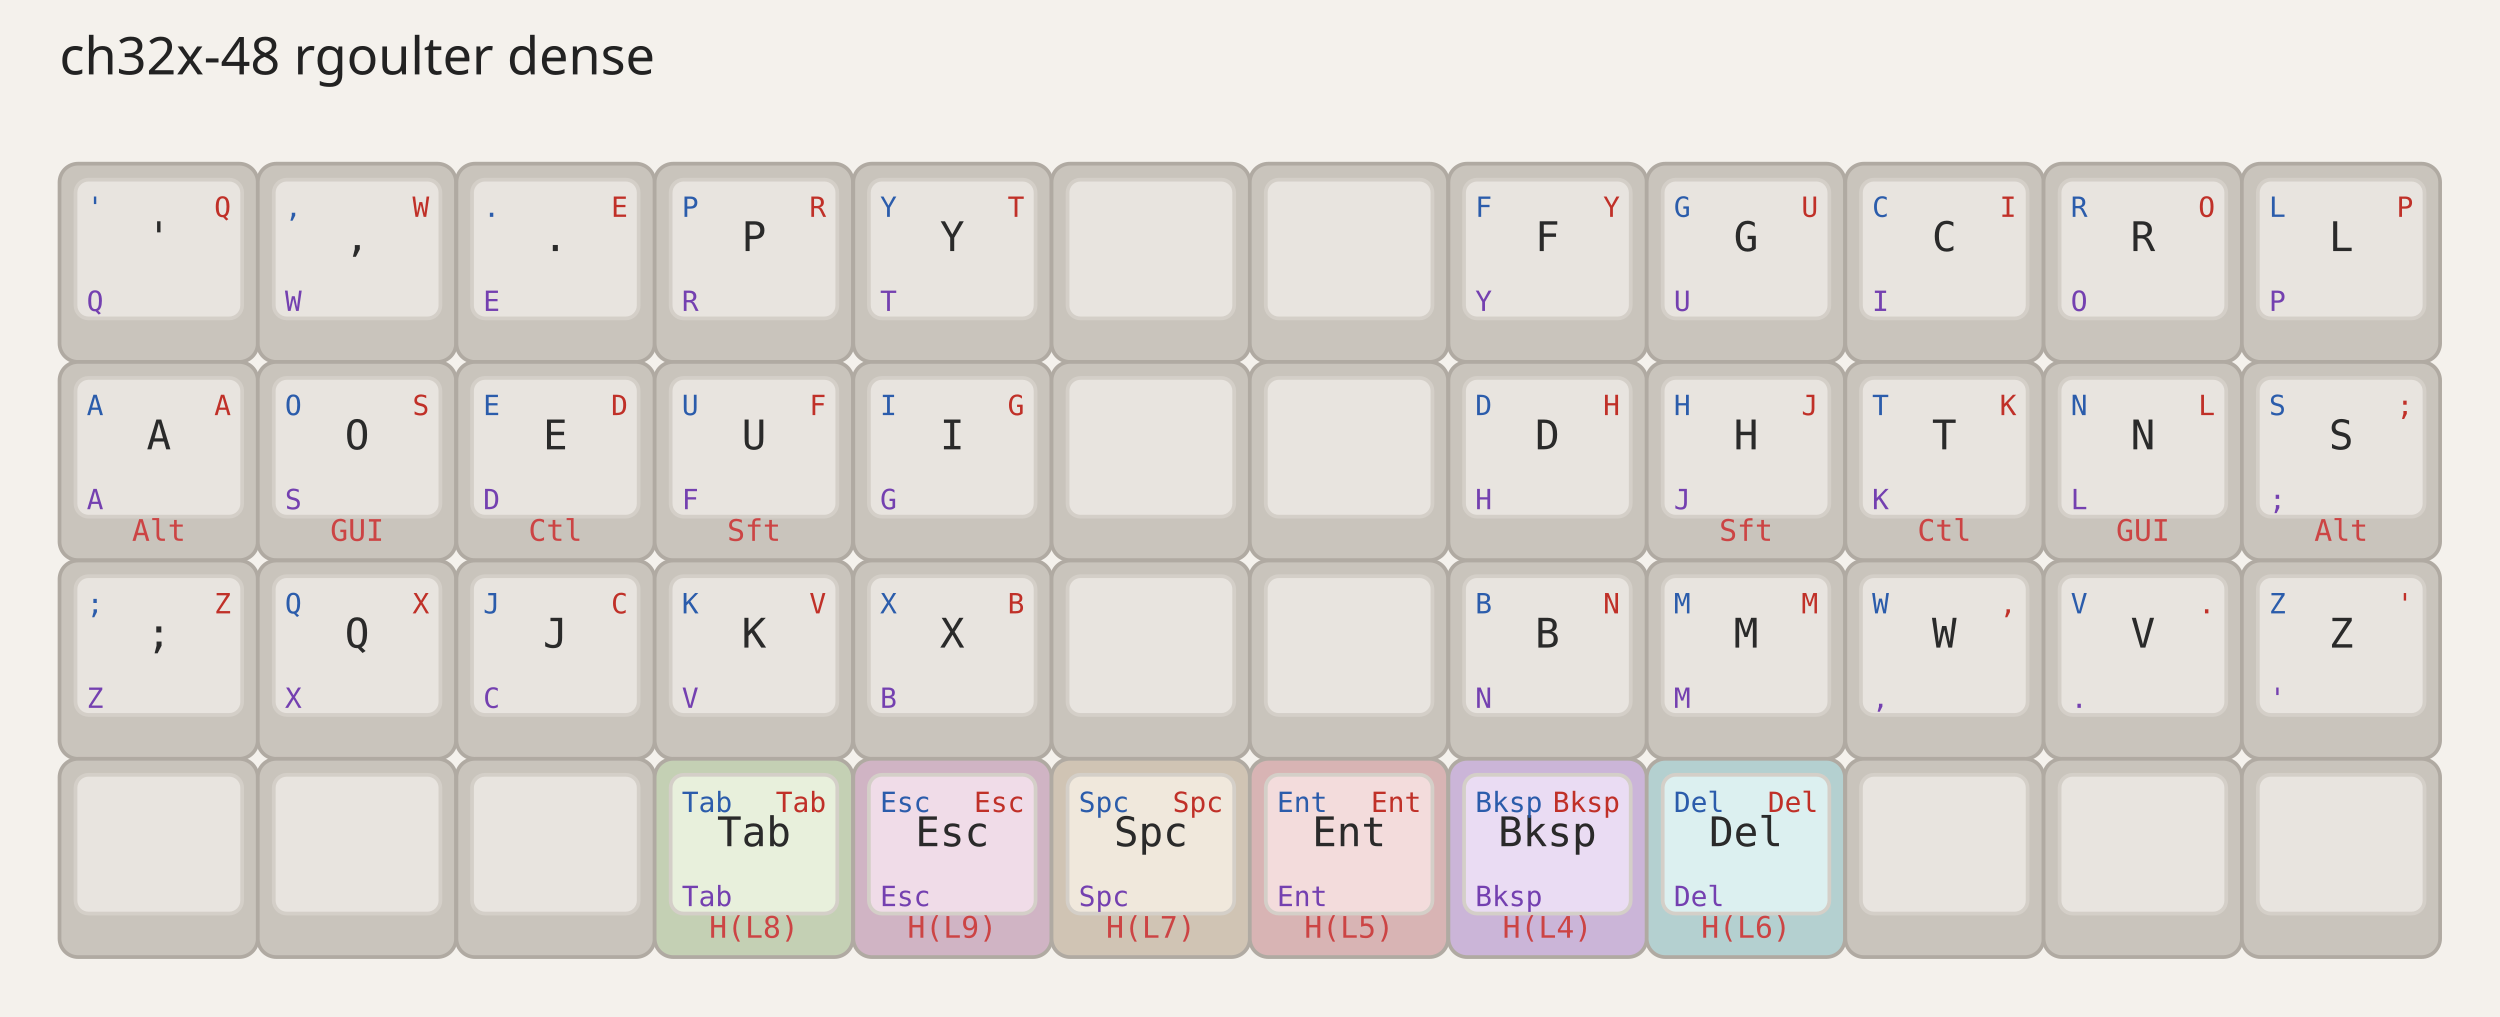
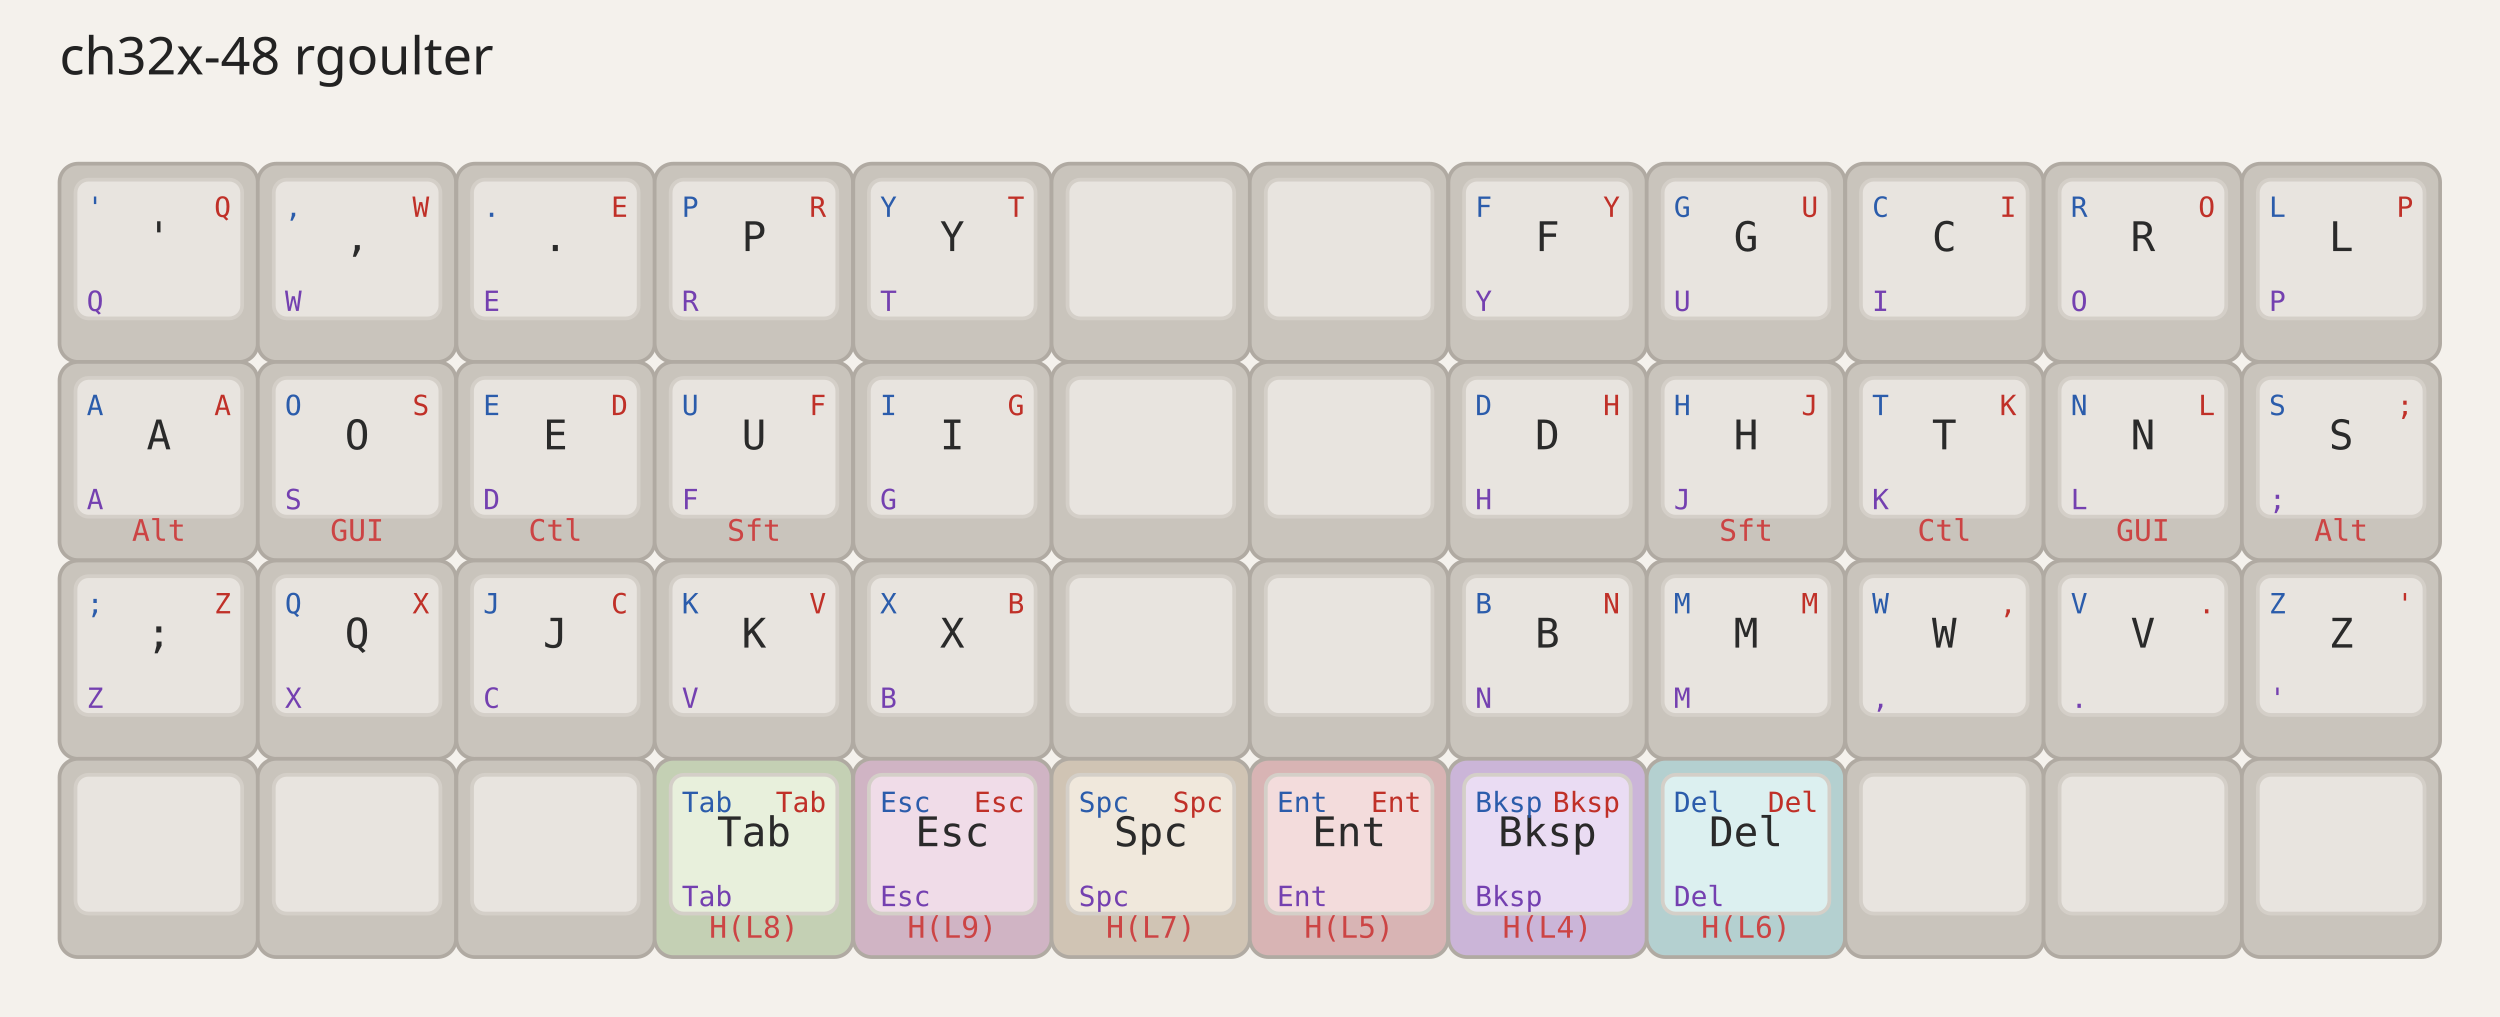
<svg xmlns="http://www.w3.org/2000/svg" width="672.1" height="273.4" viewBox="0 0 672.1 273.4">
  <rect width="100%" height="100%" fill="#f4f1ec" />
-   <text x="16" y="20" fill="#222222" font-family="ui-sans-serif,system-ui,sans-serif" font-size="14">ch32x-48 rgoulter dense</text>
+   <text x="16" y="20" fill="#222222" font-family="ui-sans-serif,system-ui,sans-serif" font-size="14">ch32x-48 rgoulter</text>
  <g>
    <rect x="16" y="44" width="53.3" height="53.3" rx="5" fill="#c9c4bc" stroke="#b0aaa2" />
  </g>
  <g>
    <rect x="20.3" y="48.3" width="44.8" height="37.3" rx="3.5" fill="#e8e4df" stroke="#d4cfc8" />
  </g>
  <g>
    <text x="42.7" y="67.5" text-anchor="middle" fill="#2a2a2a" font-family="ui-monospace,Menlo,monospace" font-size="11">'</text>
  </g>
  <g>
    <text x="23.3" y="58.3" text-anchor="start" fill="#2b5cab" font-family="ui-monospace,Menlo,monospace" font-size="7.5">'</text>
  </g>
  <g>
    <text x="62.1" y="58.3" text-anchor="end" fill="#c03028" font-family="ui-monospace,Menlo,monospace" font-size="7.5">Q</text>
  </g>
  <g>
    <text x="23.3" y="83.6" text-anchor="start" fill="#7440b0" font-family="ui-monospace,Menlo,monospace" font-size="7.5">Q</text>
  </g>
  <g>
    <rect x="69.3" y="44" width="53.3" height="53.3" rx="5" fill="#c9c4bc" stroke="#b0aaa2" />
  </g>
  <g>
    <rect x="73.6" y="48.3" width="44.8" height="37.3" rx="3.5" fill="#e8e4df" stroke="#d4cfc8" />
  </g>
  <g>
    <text x="96" y="67.5" text-anchor="middle" fill="#2a2a2a" font-family="ui-monospace,Menlo,monospace" font-size="11">,</text>
  </g>
  <g>
    <text x="76.6" y="58.3" text-anchor="start" fill="#2b5cab" font-family="ui-monospace,Menlo,monospace" font-size="7.5">,</text>
  </g>
  <g>
    <text x="115.4" y="58.3" text-anchor="end" fill="#c03028" font-family="ui-monospace,Menlo,monospace" font-size="7.5">W</text>
  </g>
  <g>
    <text x="76.6" y="83.6" text-anchor="start" fill="#7440b0" font-family="ui-monospace,Menlo,monospace" font-size="7.5">W</text>
  </g>
  <g>
    <rect x="122.7" y="44" width="53.3" height="53.3" rx="5" fill="#c9c4bc" stroke="#b0aaa2" />
  </g>
  <g>
    <rect x="126.9" y="48.3" width="44.8" height="37.3" rx="3.5" fill="#e8e4df" stroke="#d4cfc8" />
  </g>
  <g>
    <text x="149.3" y="67.5" text-anchor="middle" fill="#2a2a2a" font-family="ui-monospace,Menlo,monospace" font-size="11">.</text>
  </g>
  <g>
    <text x="129.9" y="58.3" text-anchor="start" fill="#2b5cab" font-family="ui-monospace,Menlo,monospace" font-size="7.5">.</text>
  </g>
  <g>
    <text x="168.8" y="58.3" text-anchor="end" fill="#c03028" font-family="ui-monospace,Menlo,monospace" font-size="7.5">E</text>
  </g>
  <g>
    <text x="129.9" y="83.6" text-anchor="start" fill="#7440b0" font-family="ui-monospace,Menlo,monospace" font-size="7.5">E</text>
  </g>
  <g>
    <rect x="176" y="44" width="53.3" height="53.3" rx="5" fill="#c9c4bc" stroke="#b0aaa2" />
  </g>
  <g>
    <rect x="180.3" y="48.3" width="44.8" height="37.3" rx="3.5" fill="#e8e4df" stroke="#d4cfc8" />
  </g>
  <g>
    <text x="202.7" y="67.5" text-anchor="middle" fill="#2a2a2a" font-family="ui-monospace,Menlo,monospace" font-size="11">P</text>
  </g>
  <g>
    <text x="183.3" y="58.3" text-anchor="start" fill="#2b5cab" font-family="ui-monospace,Menlo,monospace" font-size="7.5">P</text>
  </g>
  <g>
    <text x="222.1" y="58.3" text-anchor="end" fill="#c03028" font-family="ui-monospace,Menlo,monospace" font-size="7.5">R</text>
  </g>
  <g>
    <text x="183.3" y="83.6" text-anchor="start" fill="#7440b0" font-family="ui-monospace,Menlo,monospace" font-size="7.5">R</text>
  </g>
  <g>
    <rect x="229.4" y="44" width="53.3" height="53.3" rx="5" fill="#c9c4bc" stroke="#b0aaa2" />
  </g>
  <g>
    <rect x="233.6" y="48.3" width="44.8" height="37.3" rx="3.5" fill="#e8e4df" stroke="#d4cfc8" />
  </g>
  <g>
    <text x="256" y="67.5" text-anchor="middle" fill="#2a2a2a" font-family="ui-monospace,Menlo,monospace" font-size="11">Y</text>
  </g>
  <g>
    <text x="236.6" y="58.3" text-anchor="start" fill="#2b5cab" font-family="ui-monospace,Menlo,monospace" font-size="7.5">Y</text>
  </g>
  <g>
    <text x="275.4" y="58.3" text-anchor="end" fill="#c03028" font-family="ui-monospace,Menlo,monospace" font-size="7.5">T</text>
  </g>
  <g>
    <text x="236.6" y="83.6" text-anchor="start" fill="#7440b0" font-family="ui-monospace,Menlo,monospace" font-size="7.5">T</text>
  </g>
  <g>
    <rect x="282.7" y="44" width="53.3" height="53.3" rx="5" fill="#c9c4bc" stroke="#b0aaa2" />
  </g>
  <g>
    <rect x="287" y="48.3" width="44.8" height="37.3" rx="3.5" fill="#e8e4df" stroke="#d4cfc8" />
  </g>
  <g>
    <rect x="336" y="44" width="53.3" height="53.3" rx="5" fill="#c9c4bc" stroke="#b0aaa2" />
  </g>
  <g>
    <rect x="340.3" y="48.3" width="44.8" height="37.3" rx="3.5" fill="#e8e4df" stroke="#d4cfc8" />
  </g>
  <g>
    <rect x="389.4" y="44" width="53.3" height="53.3" rx="5" fill="#c9c4bc" stroke="#b0aaa2" />
  </g>
  <g>
    <rect x="393.6" y="48.3" width="44.8" height="37.3" rx="3.5" fill="#e8e4df" stroke="#d4cfc8" />
  </g>
  <g>
    <text x="416" y="67.5" text-anchor="middle" fill="#2a2a2a" font-family="ui-monospace,Menlo,monospace" font-size="11">F</text>
  </g>
  <g>
    <text x="396.6" y="58.3" text-anchor="start" fill="#2b5cab" font-family="ui-monospace,Menlo,monospace" font-size="7.5">F</text>
  </g>
  <g>
    <text x="435.5" y="58.3" text-anchor="end" fill="#c03028" font-family="ui-monospace,Menlo,monospace" font-size="7.5">Y</text>
  </g>
  <g>
    <text x="396.6" y="83.6" text-anchor="start" fill="#7440b0" font-family="ui-monospace,Menlo,monospace" font-size="7.5">Y</text>
  </g>
  <g>
    <rect x="442.7" y="44" width="53.3" height="53.3" rx="5" fill="#c9c4bc" stroke="#b0aaa2" />
  </g>
  <g>
    <rect x="447" y="48.3" width="44.8" height="37.3" rx="3.5" fill="#e8e4df" stroke="#d4cfc8" />
  </g>
  <g>
    <text x="469.4" y="67.5" text-anchor="middle" fill="#2a2a2a" font-family="ui-monospace,Menlo,monospace" font-size="11">G</text>
  </g>
  <g>
    <text x="450" y="58.3" text-anchor="start" fill="#2b5cab" font-family="ui-monospace,Menlo,monospace" font-size="7.5">G</text>
  </g>
  <g>
    <text x="488.8" y="58.3" text-anchor="end" fill="#c03028" font-family="ui-monospace,Menlo,monospace" font-size="7.5">U</text>
  </g>
  <g>
    <text x="450" y="83.6" text-anchor="start" fill="#7440b0" font-family="ui-monospace,Menlo,monospace" font-size="7.5">U</text>
  </g>
  <g>
    <rect x="496.1" y="44" width="53.3" height="53.3" rx="5" fill="#c9c4bc" stroke="#b0aaa2" />
  </g>
  <g>
    <rect x="500.3" y="48.3" width="44.8" height="37.3" rx="3.5" fill="#e8e4df" stroke="#d4cfc8" />
  </g>
  <g>
    <text x="522.7" y="67.5" text-anchor="middle" fill="#2a2a2a" font-family="ui-monospace,Menlo,monospace" font-size="11">C</text>
  </g>
  <g>
    <text x="503.3" y="58.3" text-anchor="start" fill="#2b5cab" font-family="ui-monospace,Menlo,monospace" font-size="7.5">C</text>
  </g>
  <g>
    <text x="542.1" y="58.3" text-anchor="end" fill="#c03028" font-family="ui-monospace,Menlo,monospace" font-size="7.5">I</text>
  </g>
  <g>
    <text x="503.3" y="83.6" text-anchor="start" fill="#7440b0" font-family="ui-monospace,Menlo,monospace" font-size="7.5">I</text>
  </g>
  <g>
    <rect x="549.4" y="44" width="53.3" height="53.3" rx="5" fill="#c9c4bc" stroke="#b0aaa2" />
  </g>
  <g>
    <rect x="553.7" y="48.3" width="44.8" height="37.3" rx="3.5" fill="#e8e4df" stroke="#d4cfc8" />
  </g>
  <g>
    <text x="576.1" y="67.5" text-anchor="middle" fill="#2a2a2a" font-family="ui-monospace,Menlo,monospace" font-size="11">R</text>
  </g>
  <g>
    <text x="556.7" y="58.3" text-anchor="start" fill="#2b5cab" font-family="ui-monospace,Menlo,monospace" font-size="7.5">R</text>
  </g>
  <g>
    <text x="595.5" y="58.3" text-anchor="end" fill="#c03028" font-family="ui-monospace,Menlo,monospace" font-size="7.5">O</text>
  </g>
  <g>
    <text x="556.7" y="83.6" text-anchor="start" fill="#7440b0" font-family="ui-monospace,Menlo,monospace" font-size="7.5">O</text>
  </g>
  <g>
    <rect x="602.7" y="44" width="53.3" height="53.3" rx="5" fill="#c9c4bc" stroke="#b0aaa2" />
  </g>
  <g>
    <rect x="607" y="48.3" width="44.8" height="37.3" rx="3.5" fill="#e8e4df" stroke="#d4cfc8" />
  </g>
  <g>
    <text x="629.4" y="67.5" text-anchor="middle" fill="#2a2a2a" font-family="ui-monospace,Menlo,monospace" font-size="11">L</text>
  </g>
  <g>
    <text x="610" y="58.3" text-anchor="start" fill="#2b5cab" font-family="ui-monospace,Menlo,monospace" font-size="7.5">L</text>
  </g>
  <g>
    <text x="648.8" y="58.3" text-anchor="end" fill="#c03028" font-family="ui-monospace,Menlo,monospace" font-size="7.5">P</text>
  </g>
  <g>
    <text x="610" y="83.6" text-anchor="start" fill="#7440b0" font-family="ui-monospace,Menlo,monospace" font-size="7.5">P</text>
  </g>
  <g>
    <rect x="16" y="97.3" width="53.3" height="53.3" rx="5" fill="#c9c4bc" stroke="#b0aaa2" />
  </g>
  <g>
    <rect x="20.3" y="101.6" width="44.8" height="37.3" rx="3.5" fill="#e8e4df" stroke="#d4cfc8" />
  </g>
  <g>
    <text x="42.7" y="120.8" text-anchor="middle" fill="#2a2a2a" font-family="ui-monospace,Menlo,monospace" font-size="11">A</text>
  </g>
  <g>
    <text x="42.7" y="145.4" text-anchor="middle" fill="#c44" font-family="ui-monospace,Menlo,monospace" font-size="8">Alt</text>
  </g>
  <g>
    <text x="23.3" y="111.6" text-anchor="start" fill="#2b5cab" font-family="ui-monospace,Menlo,monospace" font-size="7.5">A</text>
  </g>
  <g>
    <text x="62.1" y="111.6" text-anchor="end" fill="#c03028" font-family="ui-monospace,Menlo,monospace" font-size="7.5">A</text>
  </g>
  <g>
    <text x="23.3" y="136.9" text-anchor="start" fill="#7440b0" font-family="ui-monospace,Menlo,monospace" font-size="7.5">A</text>
  </g>
  <g>
    <rect x="69.3" y="97.3" width="53.3" height="53.3" rx="5" fill="#c9c4bc" stroke="#b0aaa2" />
  </g>
  <g>
    <rect x="73.6" y="101.6" width="44.8" height="37.3" rx="3.5" fill="#e8e4df" stroke="#d4cfc8" />
  </g>
  <g>
    <text x="96" y="120.8" text-anchor="middle" fill="#2a2a2a" font-family="ui-monospace,Menlo,monospace" font-size="11">O</text>
  </g>
  <g>
    <text x="96" y="145.4" text-anchor="middle" fill="#c44" font-family="ui-monospace,Menlo,monospace" font-size="8">GUI</text>
  </g>
  <g>
    <text x="76.6" y="111.6" text-anchor="start" fill="#2b5cab" font-family="ui-monospace,Menlo,monospace" font-size="7.5">O</text>
  </g>
  <g>
    <text x="115.4" y="111.6" text-anchor="end" fill="#c03028" font-family="ui-monospace,Menlo,monospace" font-size="7.5">S</text>
  </g>
  <g>
    <text x="76.6" y="136.9" text-anchor="start" fill="#7440b0" font-family="ui-monospace,Menlo,monospace" font-size="7.5">S</text>
  </g>
  <g>
    <rect x="122.7" y="97.3" width="53.3" height="53.3" rx="5" fill="#c9c4bc" stroke="#b0aaa2" />
  </g>
  <g>
    <rect x="126.9" y="101.6" width="44.8" height="37.3" rx="3.5" fill="#e8e4df" stroke="#d4cfc8" />
  </g>
  <g>
    <text x="149.3" y="120.8" text-anchor="middle" fill="#2a2a2a" font-family="ui-monospace,Menlo,monospace" font-size="11">E</text>
  </g>
  <g>
    <text x="149.3" y="145.4" text-anchor="middle" fill="#c44" font-family="ui-monospace,Menlo,monospace" font-size="8">Ctl</text>
  </g>
  <g>
    <text x="129.9" y="111.6" text-anchor="start" fill="#2b5cab" font-family="ui-monospace,Menlo,monospace" font-size="7.5">E</text>
  </g>
  <g>
    <text x="168.8" y="111.6" text-anchor="end" fill="#c03028" font-family="ui-monospace,Menlo,monospace" font-size="7.5">D</text>
  </g>
  <g>
    <text x="129.9" y="136.9" text-anchor="start" fill="#7440b0" font-family="ui-monospace,Menlo,monospace" font-size="7.5">D</text>
  </g>
  <g>
    <rect x="176" y="97.3" width="53.3" height="53.3" rx="5" fill="#c9c4bc" stroke="#b0aaa2" />
  </g>
  <g>
    <rect x="180.3" y="101.6" width="44.8" height="37.3" rx="3.5" fill="#e8e4df" stroke="#d4cfc8" />
  </g>
  <g>
    <text x="202.7" y="120.8" text-anchor="middle" fill="#2a2a2a" font-family="ui-monospace,Menlo,monospace" font-size="11">U</text>
  </g>
  <g>
    <text x="202.7" y="145.4" text-anchor="middle" fill="#c44" font-family="ui-monospace,Menlo,monospace" font-size="8">Sft</text>
  </g>
  <g>
    <text x="183.3" y="111.6" text-anchor="start" fill="#2b5cab" font-family="ui-monospace,Menlo,monospace" font-size="7.5">U</text>
  </g>
  <g>
    <text x="222.1" y="111.6" text-anchor="end" fill="#c03028" font-family="ui-monospace,Menlo,monospace" font-size="7.5">F</text>
  </g>
  <g>
    <text x="183.3" y="136.9" text-anchor="start" fill="#7440b0" font-family="ui-monospace,Menlo,monospace" font-size="7.5">F</text>
  </g>
  <g>
    <rect x="229.4" y="97.3" width="53.3" height="53.3" rx="5" fill="#c9c4bc" stroke="#b0aaa2" />
  </g>
  <g>
    <rect x="233.6" y="101.6" width="44.8" height="37.3" rx="3.5" fill="#e8e4df" stroke="#d4cfc8" />
  </g>
  <g>
    <text x="256" y="120.8" text-anchor="middle" fill="#2a2a2a" font-family="ui-monospace,Menlo,monospace" font-size="11">I</text>
  </g>
  <g>
    <text x="236.6" y="111.6" text-anchor="start" fill="#2b5cab" font-family="ui-monospace,Menlo,monospace" font-size="7.5">I</text>
  </g>
  <g>
    <text x="275.4" y="111.6" text-anchor="end" fill="#c03028" font-family="ui-monospace,Menlo,monospace" font-size="7.5">G</text>
  </g>
  <g>
    <text x="236.6" y="136.9" text-anchor="start" fill="#7440b0" font-family="ui-monospace,Menlo,monospace" font-size="7.5">G</text>
  </g>
  <g>
    <rect x="282.7" y="97.3" width="53.3" height="53.3" rx="5" fill="#c9c4bc" stroke="#b0aaa2" />
  </g>
  <g>
    <rect x="287" y="101.6" width="44.8" height="37.3" rx="3.5" fill="#e8e4df" stroke="#d4cfc8" />
  </g>
  <g>
    <rect x="336" y="97.3" width="53.3" height="53.3" rx="5" fill="#c9c4bc" stroke="#b0aaa2" />
  </g>
  <g>
    <rect x="340.3" y="101.6" width="44.8" height="37.3" rx="3.5" fill="#e8e4df" stroke="#d4cfc8" />
  </g>
  <g>
    <rect x="389.4" y="97.3" width="53.3" height="53.3" rx="5" fill="#c9c4bc" stroke="#b0aaa2" />
  </g>
  <g>
    <rect x="393.6" y="101.6" width="44.8" height="37.3" rx="3.5" fill="#e8e4df" stroke="#d4cfc8" />
  </g>
  <g>
    <text x="416" y="120.8" text-anchor="middle" fill="#2a2a2a" font-family="ui-monospace,Menlo,monospace" font-size="11">D</text>
  </g>
  <g>
    <text x="396.6" y="111.6" text-anchor="start" fill="#2b5cab" font-family="ui-monospace,Menlo,monospace" font-size="7.5">D</text>
  </g>
  <g>
    <text x="435.5" y="111.6" text-anchor="end" fill="#c03028" font-family="ui-monospace,Menlo,monospace" font-size="7.5">H</text>
  </g>
  <g>
    <text x="396.6" y="136.9" text-anchor="start" fill="#7440b0" font-family="ui-monospace,Menlo,monospace" font-size="7.5">H</text>
  </g>
  <g>
    <rect x="442.7" y="97.3" width="53.3" height="53.3" rx="5" fill="#c9c4bc" stroke="#b0aaa2" />
  </g>
  <g>
    <rect x="447" y="101.6" width="44.8" height="37.3" rx="3.5" fill="#e8e4df" stroke="#d4cfc8" />
  </g>
  <g>
    <text x="469.4" y="120.8" text-anchor="middle" fill="#2a2a2a" font-family="ui-monospace,Menlo,monospace" font-size="11">H</text>
  </g>
  <g>
    <text x="469.4" y="145.4" text-anchor="middle" fill="#c44" font-family="ui-monospace,Menlo,monospace" font-size="8">Sft</text>
  </g>
  <g>
    <text x="450" y="111.6" text-anchor="start" fill="#2b5cab" font-family="ui-monospace,Menlo,monospace" font-size="7.5">H</text>
  </g>
  <g>
    <text x="488.8" y="111.6" text-anchor="end" fill="#c03028" font-family="ui-monospace,Menlo,monospace" font-size="7.5">J</text>
  </g>
  <g>
    <text x="450" y="136.9" text-anchor="start" fill="#7440b0" font-family="ui-monospace,Menlo,monospace" font-size="7.5">J</text>
  </g>
  <g>
    <rect x="496.1" y="97.3" width="53.3" height="53.3" rx="5" fill="#c9c4bc" stroke="#b0aaa2" />
  </g>
  <g>
    <rect x="500.3" y="101.6" width="44.8" height="37.3" rx="3.5" fill="#e8e4df" stroke="#d4cfc8" />
  </g>
  <g>
    <text x="522.7" y="120.8" text-anchor="middle" fill="#2a2a2a" font-family="ui-monospace,Menlo,monospace" font-size="11">T</text>
  </g>
  <g>
    <text x="522.7" y="145.4" text-anchor="middle" fill="#c44" font-family="ui-monospace,Menlo,monospace" font-size="8">Ctl</text>
  </g>
  <g>
    <text x="503.3" y="111.6" text-anchor="start" fill="#2b5cab" font-family="ui-monospace,Menlo,monospace" font-size="7.5">T</text>
  </g>
  <g>
    <text x="542.1" y="111.6" text-anchor="end" fill="#c03028" font-family="ui-monospace,Menlo,monospace" font-size="7.5">K</text>
  </g>
  <g>
    <text x="503.3" y="136.9" text-anchor="start" fill="#7440b0" font-family="ui-monospace,Menlo,monospace" font-size="7.5">K</text>
  </g>
  <g>
    <rect x="549.4" y="97.3" width="53.3" height="53.3" rx="5" fill="#c9c4bc" stroke="#b0aaa2" />
  </g>
  <g>
    <rect x="553.7" y="101.6" width="44.8" height="37.3" rx="3.5" fill="#e8e4df" stroke="#d4cfc8" />
  </g>
  <g>
    <text x="576.1" y="120.8" text-anchor="middle" fill="#2a2a2a" font-family="ui-monospace,Menlo,monospace" font-size="11">N</text>
  </g>
  <g>
    <text x="576.1" y="145.4" text-anchor="middle" fill="#c44" font-family="ui-monospace,Menlo,monospace" font-size="8">GUI</text>
  </g>
  <g>
    <text x="556.7" y="111.6" text-anchor="start" fill="#2b5cab" font-family="ui-monospace,Menlo,monospace" font-size="7.5">N</text>
  </g>
  <g>
    <text x="595.5" y="111.6" text-anchor="end" fill="#c03028" font-family="ui-monospace,Menlo,monospace" font-size="7.5">L</text>
  </g>
  <g>
    <text x="556.7" y="136.9" text-anchor="start" fill="#7440b0" font-family="ui-monospace,Menlo,monospace" font-size="7.5">L</text>
  </g>
  <g>
    <rect x="602.7" y="97.3" width="53.3" height="53.3" rx="5" fill="#c9c4bc" stroke="#b0aaa2" />
  </g>
  <g>
    <rect x="607" y="101.6" width="44.8" height="37.3" rx="3.5" fill="#e8e4df" stroke="#d4cfc8" />
  </g>
  <g>
    <text x="629.4" y="120.8" text-anchor="middle" fill="#2a2a2a" font-family="ui-monospace,Menlo,monospace" font-size="11">S</text>
  </g>
  <g>
    <text x="629.4" y="145.4" text-anchor="middle" fill="#c44" font-family="ui-monospace,Menlo,monospace" font-size="8">Alt</text>
  </g>
  <g>
    <text x="610" y="111.6" text-anchor="start" fill="#2b5cab" font-family="ui-monospace,Menlo,monospace" font-size="7.5">S</text>
  </g>
  <g>
    <text x="648.8" y="111.6" text-anchor="end" fill="#c03028" font-family="ui-monospace,Menlo,monospace" font-size="7.5">;</text>
  </g>
  <g>
    <text x="610" y="136.9" text-anchor="start" fill="#7440b0" font-family="ui-monospace,Menlo,monospace" font-size="7.5">;</text>
  </g>
  <g>
    <rect x="16" y="150.7" width="53.3" height="53.3" rx="5" fill="#c9c4bc" stroke="#b0aaa2" />
  </g>
  <g>
    <rect x="20.3" y="154.9" width="44.8" height="37.3" rx="3.5" fill="#e8e4df" stroke="#d4cfc8" />
  </g>
  <g>
    <text x="42.7" y="174.1" text-anchor="middle" fill="#2a2a2a" font-family="ui-monospace,Menlo,monospace" font-size="11">;</text>
  </g>
  <g>
    <text x="23.3" y="164.9" text-anchor="start" fill="#2b5cab" font-family="ui-monospace,Menlo,monospace" font-size="7.5">;</text>
  </g>
  <g>
    <text x="62.1" y="164.9" text-anchor="end" fill="#c03028" font-family="ui-monospace,Menlo,monospace" font-size="7.5">Z</text>
  </g>
  <g>
    <text x="23.3" y="190.3" text-anchor="start" fill="#7440b0" font-family="ui-monospace,Menlo,monospace" font-size="7.5">Z</text>
  </g>
  <g>
    <rect x="69.3" y="150.7" width="53.3" height="53.3" rx="5" fill="#c9c4bc" stroke="#b0aaa2" />
  </g>
  <g>
    <rect x="73.6" y="154.9" width="44.8" height="37.3" rx="3.5" fill="#e8e4df" stroke="#d4cfc8" />
  </g>
  <g>
    <text x="96" y="174.1" text-anchor="middle" fill="#2a2a2a" font-family="ui-monospace,Menlo,monospace" font-size="11">Q</text>
  </g>
  <g>
    <text x="76.6" y="164.9" text-anchor="start" fill="#2b5cab" font-family="ui-monospace,Menlo,monospace" font-size="7.5">Q</text>
  </g>
  <g>
    <text x="115.4" y="164.9" text-anchor="end" fill="#c03028" font-family="ui-monospace,Menlo,monospace" font-size="7.5">X</text>
  </g>
  <g>
    <text x="76.6" y="190.3" text-anchor="start" fill="#7440b0" font-family="ui-monospace,Menlo,monospace" font-size="7.5">X</text>
  </g>
  <g>
    <rect x="122.7" y="150.7" width="53.3" height="53.3" rx="5" fill="#c9c4bc" stroke="#b0aaa2" />
  </g>
  <g>
    <rect x="126.9" y="154.9" width="44.8" height="37.3" rx="3.5" fill="#e8e4df" stroke="#d4cfc8" />
  </g>
  <g>
    <text x="149.3" y="174.1" text-anchor="middle" fill="#2a2a2a" font-family="ui-monospace,Menlo,monospace" font-size="11">J</text>
  </g>
  <g>
    <text x="129.9" y="164.9" text-anchor="start" fill="#2b5cab" font-family="ui-monospace,Menlo,monospace" font-size="7.5">J</text>
  </g>
  <g>
    <text x="168.8" y="164.9" text-anchor="end" fill="#c03028" font-family="ui-monospace,Menlo,monospace" font-size="7.5">C</text>
  </g>
  <g>
    <text x="129.9" y="190.3" text-anchor="start" fill="#7440b0" font-family="ui-monospace,Menlo,monospace" font-size="7.5">C</text>
  </g>
  <g>
    <rect x="176" y="150.7" width="53.3" height="53.3" rx="5" fill="#c9c4bc" stroke="#b0aaa2" />
  </g>
  <g>
    <rect x="180.3" y="154.9" width="44.8" height="37.3" rx="3.5" fill="#e8e4df" stroke="#d4cfc8" />
  </g>
  <g>
    <text x="202.7" y="174.1" text-anchor="middle" fill="#2a2a2a" font-family="ui-monospace,Menlo,monospace" font-size="11">K</text>
  </g>
  <g>
    <text x="183.3" y="164.9" text-anchor="start" fill="#2b5cab" font-family="ui-monospace,Menlo,monospace" font-size="7.5">K</text>
  </g>
  <g>
    <text x="222.1" y="164.9" text-anchor="end" fill="#c03028" font-family="ui-monospace,Menlo,monospace" font-size="7.5">V</text>
  </g>
  <g>
    <text x="183.3" y="190.3" text-anchor="start" fill="#7440b0" font-family="ui-monospace,Menlo,monospace" font-size="7.5">V</text>
  </g>
  <g>
    <rect x="229.4" y="150.7" width="53.3" height="53.3" rx="5" fill="#c9c4bc" stroke="#b0aaa2" />
  </g>
  <g>
    <rect x="233.6" y="154.9" width="44.8" height="37.3" rx="3.5" fill="#e8e4df" stroke="#d4cfc8" />
  </g>
  <g>
    <text x="256" y="174.1" text-anchor="middle" fill="#2a2a2a" font-family="ui-monospace,Menlo,monospace" font-size="11">X</text>
  </g>
  <g>
    <text x="236.6" y="164.9" text-anchor="start" fill="#2b5cab" font-family="ui-monospace,Menlo,monospace" font-size="7.5">X</text>
  </g>
  <g>
    <text x="275.4" y="164.9" text-anchor="end" fill="#c03028" font-family="ui-monospace,Menlo,monospace" font-size="7.5">B</text>
  </g>
  <g>
    <text x="236.6" y="190.3" text-anchor="start" fill="#7440b0" font-family="ui-monospace,Menlo,monospace" font-size="7.5">B</text>
  </g>
  <g>
    <rect x="282.7" y="150.7" width="53.3" height="53.3" rx="5" fill="#c9c4bc" stroke="#b0aaa2" />
  </g>
  <g>
    <rect x="287" y="154.9" width="44.8" height="37.3" rx="3.5" fill="#e8e4df" stroke="#d4cfc8" />
  </g>
  <g>
    <rect x="336" y="150.7" width="53.3" height="53.3" rx="5" fill="#c9c4bc" stroke="#b0aaa2" />
  </g>
  <g>
    <rect x="340.3" y="154.9" width="44.8" height="37.3" rx="3.5" fill="#e8e4df" stroke="#d4cfc8" />
  </g>
  <g>
    <rect x="389.4" y="150.7" width="53.3" height="53.3" rx="5" fill="#c9c4bc" stroke="#b0aaa2" />
  </g>
  <g>
    <rect x="393.6" y="154.9" width="44.8" height="37.3" rx="3.5" fill="#e8e4df" stroke="#d4cfc8" />
  </g>
  <g>
    <text x="416" y="174.1" text-anchor="middle" fill="#2a2a2a" font-family="ui-monospace,Menlo,monospace" font-size="11">B</text>
  </g>
  <g>
    <text x="396.6" y="164.9" text-anchor="start" fill="#2b5cab" font-family="ui-monospace,Menlo,monospace" font-size="7.5">B</text>
  </g>
  <g>
    <text x="435.5" y="164.9" text-anchor="end" fill="#c03028" font-family="ui-monospace,Menlo,monospace" font-size="7.5">N</text>
  </g>
  <g>
    <text x="396.6" y="190.3" text-anchor="start" fill="#7440b0" font-family="ui-monospace,Menlo,monospace" font-size="7.5">N</text>
  </g>
  <g>
    <rect x="442.7" y="150.7" width="53.3" height="53.3" rx="5" fill="#c9c4bc" stroke="#b0aaa2" />
  </g>
  <g>
    <rect x="447" y="154.9" width="44.8" height="37.3" rx="3.5" fill="#e8e4df" stroke="#d4cfc8" />
  </g>
  <g>
    <text x="469.4" y="174.1" text-anchor="middle" fill="#2a2a2a" font-family="ui-monospace,Menlo,monospace" font-size="11">M</text>
  </g>
  <g>
    <text x="450" y="164.9" text-anchor="start" fill="#2b5cab" font-family="ui-monospace,Menlo,monospace" font-size="7.5">M</text>
  </g>
  <g>
    <text x="488.8" y="164.9" text-anchor="end" fill="#c03028" font-family="ui-monospace,Menlo,monospace" font-size="7.5">M</text>
  </g>
  <g>
    <text x="450" y="190.3" text-anchor="start" fill="#7440b0" font-family="ui-monospace,Menlo,monospace" font-size="7.5">M</text>
  </g>
  <g>
    <rect x="496.1" y="150.7" width="53.3" height="53.3" rx="5" fill="#c9c4bc" stroke="#b0aaa2" />
  </g>
  <g>
    <rect x="500.3" y="154.9" width="44.8" height="37.3" rx="3.5" fill="#e8e4df" stroke="#d4cfc8" />
  </g>
  <g>
    <text x="522.7" y="174.1" text-anchor="middle" fill="#2a2a2a" font-family="ui-monospace,Menlo,monospace" font-size="11">W</text>
  </g>
  <g>
    <text x="503.3" y="164.9" text-anchor="start" fill="#2b5cab" font-family="ui-monospace,Menlo,monospace" font-size="7.5">W</text>
  </g>
  <g>
    <text x="542.1" y="164.9" text-anchor="end" fill="#c03028" font-family="ui-monospace,Menlo,monospace" font-size="7.5">,</text>
  </g>
  <g>
    <text x="503.3" y="190.3" text-anchor="start" fill="#7440b0" font-family="ui-monospace,Menlo,monospace" font-size="7.5">,</text>
  </g>
  <g>
    <rect x="549.4" y="150.7" width="53.3" height="53.3" rx="5" fill="#c9c4bc" stroke="#b0aaa2" />
  </g>
  <g>
    <rect x="553.7" y="154.9" width="44.8" height="37.3" rx="3.5" fill="#e8e4df" stroke="#d4cfc8" />
  </g>
  <g>
    <text x="576.1" y="174.1" text-anchor="middle" fill="#2a2a2a" font-family="ui-monospace,Menlo,monospace" font-size="11">V</text>
  </g>
  <g>
    <text x="556.7" y="164.9" text-anchor="start" fill="#2b5cab" font-family="ui-monospace,Menlo,monospace" font-size="7.5">V</text>
  </g>
  <g>
    <text x="595.5" y="164.9" text-anchor="end" fill="#c03028" font-family="ui-monospace,Menlo,monospace" font-size="7.5">.</text>
  </g>
  <g>
    <text x="556.7" y="190.3" text-anchor="start" fill="#7440b0" font-family="ui-monospace,Menlo,monospace" font-size="7.5">.</text>
  </g>
  <g>
    <rect x="602.7" y="150.7" width="53.3" height="53.3" rx="5" fill="#c9c4bc" stroke="#b0aaa2" />
  </g>
  <g>
    <rect x="607" y="154.9" width="44.8" height="37.3" rx="3.5" fill="#e8e4df" stroke="#d4cfc8" />
  </g>
  <g>
    <text x="629.4" y="174.1" text-anchor="middle" fill="#2a2a2a" font-family="ui-monospace,Menlo,monospace" font-size="11">Z</text>
  </g>
  <g>
    <text x="610" y="164.9" text-anchor="start" fill="#2b5cab" font-family="ui-monospace,Menlo,monospace" font-size="7.5">Z</text>
  </g>
  <g>
    <text x="648.8" y="164.9" text-anchor="end" fill="#c03028" font-family="ui-monospace,Menlo,monospace" font-size="7.5">'</text>
  </g>
  <g>
    <text x="610" y="190.3" text-anchor="start" fill="#7440b0" font-family="ui-monospace,Menlo,monospace" font-size="7.5">'</text>
  </g>
  <g>
    <rect x="16" y="204" width="53.3" height="53.3" rx="5" fill="#c9c4bc" stroke="#b0aaa2" />
  </g>
  <g>
    <rect x="20.3" y="208.3" width="44.8" height="37.3" rx="3.5" fill="#e8e4df" stroke="#d4cfc8" />
  </g>
  <g>
    <rect x="69.3" y="204" width="53.3" height="53.3" rx="5" fill="#c9c4bc" stroke="#b0aaa2" />
  </g>
  <g>
    <rect x="73.6" y="208.3" width="44.8" height="37.3" rx="3.5" fill="#e8e4df" stroke="#d4cfc8" />
  </g>
  <g>
    <rect x="122.7" y="204" width="53.3" height="53.3" rx="5" fill="#c9c4bc" stroke="#b0aaa2" />
  </g>
  <g>
    <rect x="126.9" y="208.3" width="44.8" height="37.3" rx="3.5" fill="#e8e4df" stroke="#d4cfc8" />
  </g>
  <g>
    <rect x="176" y="204" width="53.3" height="53.3" rx="5" fill="#c4d0b4" stroke="#b0aaa2" />
  </g>
  <g>
    <rect x="180.3" y="208.3" width="44.8" height="37.3" rx="3.5" fill="#e8f0dc" stroke="#d4cfc8" />
  </g>
  <g>
    <text x="202.7" y="227.5" text-anchor="middle" fill="#2a2a2a" font-family="ui-monospace,Menlo,monospace" font-size="11">Tab</text>
  </g>
  <g>
    <text x="202.7" y="252.1" text-anchor="middle" fill="#c44" font-family="ui-monospace,Menlo,monospace" font-size="8">H(L8)</text>
  </g>
  <g>
    <text x="183.3" y="218.3" text-anchor="start" fill="#2b5cab" font-family="ui-monospace,Menlo,monospace" font-size="7.5">Tab</text>
  </g>
  <g>
    <text x="222.1" y="218.3" text-anchor="end" fill="#c03028" font-family="ui-monospace,Menlo,monospace" font-size="7.5">Tab</text>
  </g>
  <g>
    <text x="183.3" y="243.6" text-anchor="start" fill="#7440b0" font-family="ui-monospace,Menlo,monospace" font-size="7.5">Tab</text>
  </g>
  <g>
    <rect x="229.4" y="204" width="53.3" height="53.3" rx="5" fill="#d0b4c4" stroke="#b0aaa2" />
  </g>
  <g>
    <rect x="233.6" y="208.3" width="44.8" height="37.3" rx="3.5" fill="#f0dce8" stroke="#d4cfc8" />
  </g>
  <g>
    <text x="256" y="227.5" text-anchor="middle" fill="#2a2a2a" font-family="ui-monospace,Menlo,monospace" font-size="11">Esc</text>
  </g>
  <g>
    <text x="256" y="252.1" text-anchor="middle" fill="#c44" font-family="ui-monospace,Menlo,monospace" font-size="8">H(L9)</text>
  </g>
  <g>
    <text x="236.6" y="218.3" text-anchor="start" fill="#2b5cab" font-family="ui-monospace,Menlo,monospace" font-size="7.5">Esc</text>
  </g>
  <g>
    <text x="275.4" y="218.3" text-anchor="end" fill="#c03028" font-family="ui-monospace,Menlo,monospace" font-size="7.5">Esc</text>
  </g>
  <g>
    <text x="236.6" y="243.6" text-anchor="start" fill="#7440b0" font-family="ui-monospace,Menlo,monospace" font-size="7.5">Esc</text>
  </g>
  <g>
    <rect x="282.7" y="204" width="53.3" height="53.3" rx="5" fill="#d0c4b4" stroke="#b0aaa2" />
  </g>
  <g>
    <rect x="287" y="208.3" width="44.8" height="37.3" rx="3.5" fill="#f0e8dc" stroke="#d4cfc8" />
  </g>
  <g>
    <text x="309.4" y="227.5" text-anchor="middle" fill="#2a2a2a" font-family="ui-monospace,Menlo,monospace" font-size="11">Spc</text>
  </g>
  <g>
    <text x="309.4" y="252.1" text-anchor="middle" fill="#c44" font-family="ui-monospace,Menlo,monospace" font-size="8">H(L7)</text>
  </g>
  <g>
    <text x="290" y="218.3" text-anchor="start" fill="#2b5cab" font-family="ui-monospace,Menlo,monospace" font-size="7.5">Spc</text>
  </g>
  <g>
    <text x="328.8" y="218.3" text-anchor="end" fill="#c03028" font-family="ui-monospace,Menlo,monospace" font-size="7.5">Spc</text>
  </g>
  <g>
    <text x="290" y="243.6" text-anchor="start" fill="#7440b0" font-family="ui-monospace,Menlo,monospace" font-size="7.5">Spc</text>
  </g>
  <g>
    <rect x="336" y="204" width="53.3" height="53.3" rx="5" fill="#d8b4b4" stroke="#b0aaa2" />
  </g>
  <g>
    <rect x="340.3" y="208.3" width="44.8" height="37.3" rx="3.5" fill="#f3dcdc" stroke="#d4cfc8" />
  </g>
  <g>
    <text x="362.7" y="227.5" text-anchor="middle" fill="#2a2a2a" font-family="ui-monospace,Menlo,monospace" font-size="11">Ent</text>
  </g>
  <g>
    <text x="362.7" y="252.1" text-anchor="middle" fill="#c44" font-family="ui-monospace,Menlo,monospace" font-size="8">H(L5)</text>
  </g>
  <g>
    <text x="343.3" y="218.3" text-anchor="start" fill="#2b5cab" font-family="ui-monospace,Menlo,monospace" font-size="7.5">Ent</text>
  </g>
  <g>
    <text x="382.1" y="218.3" text-anchor="end" fill="#c03028" font-family="ui-monospace,Menlo,monospace" font-size="7.5">Ent</text>
  </g>
  <g>
    <text x="343.3" y="243.6" text-anchor="start" fill="#7440b0" font-family="ui-monospace,Menlo,monospace" font-size="7.5">Ent</text>
  </g>
  <g>
    <rect x="389.4" y="204" width="53.3" height="53.3" rx="5" fill="#cbb5d8" stroke="#b0aaa2" />
  </g>
  <g>
    <rect x="393.6" y="208.3" width="44.8" height="37.3" rx="3.5" fill="#eadcf3" stroke="#d4cfc8" />
  </g>
  <g>
    <text x="416" y="227.5" text-anchor="middle" fill="#2a2a2a" font-family="ui-monospace,Menlo,monospace" font-size="11">Bksp</text>
  </g>
  <g>
    <text x="416" y="252.1" text-anchor="middle" fill="#c44" font-family="ui-monospace,Menlo,monospace" font-size="8">H(L4)</text>
  </g>
  <g>
    <text x="396.6" y="218.3" text-anchor="start" fill="#2b5cab" font-family="ui-monospace,Menlo,monospace" font-size="7.5">Bksp</text>
  </g>
  <g>
    <text x="435.5" y="218.3" text-anchor="end" fill="#c03028" font-family="ui-monospace,Menlo,monospace" font-size="7.5">Bksp</text>
  </g>
  <g>
    <text x="396.6" y="243.6" text-anchor="start" fill="#7440b0" font-family="ui-monospace,Menlo,monospace" font-size="7.5">Bksp</text>
  </g>
  <g>
    <rect x="442.7" y="204" width="53.3" height="53.3" rx="5" fill="#b4d0d0" stroke="#b0aaa2" />
  </g>
  <g>
    <rect x="447" y="208.3" width="44.8" height="37.3" rx="3.5" fill="#dcf0f0" stroke="#d4cfc8" />
  </g>
  <g>
    <text x="469.4" y="227.5" text-anchor="middle" fill="#2a2a2a" font-family="ui-monospace,Menlo,monospace" font-size="11">Del</text>
  </g>
  <g>
    <text x="469.4" y="252.1" text-anchor="middle" fill="#c44" font-family="ui-monospace,Menlo,monospace" font-size="8">H(L6)</text>
  </g>
  <g>
    <text x="450" y="218.3" text-anchor="start" fill="#2b5cab" font-family="ui-monospace,Menlo,monospace" font-size="7.5">Del</text>
  </g>
  <g>
    <text x="488.8" y="218.3" text-anchor="end" fill="#c03028" font-family="ui-monospace,Menlo,monospace" font-size="7.5">Del</text>
  </g>
  <g>
    <text x="450" y="243.6" text-anchor="start" fill="#7440b0" font-family="ui-monospace,Menlo,monospace" font-size="7.5">Del</text>
  </g>
  <g>
    <rect x="496.1" y="204" width="53.3" height="53.3" rx="5" fill="#c9c4bc" stroke="#b0aaa2" />
  </g>
  <g>
    <rect x="500.3" y="208.3" width="44.8" height="37.3" rx="3.5" fill="#e8e4df" stroke="#d4cfc8" />
  </g>
  <g>
    <rect x="549.4" y="204" width="53.3" height="53.3" rx="5" fill="#c9c4bc" stroke="#b0aaa2" />
  </g>
  <g>
    <rect x="553.7" y="208.3" width="44.8" height="37.3" rx="3.5" fill="#e8e4df" stroke="#d4cfc8" />
  </g>
  <g>
    <rect x="602.7" y="204" width="53.3" height="53.3" rx="5" fill="#c9c4bc" stroke="#b0aaa2" />
  </g>
  <g>
    <rect x="607" y="208.3" width="44.8" height="37.3" rx="3.5" fill="#e8e4df" stroke="#d4cfc8" />
  </g>
</svg>
